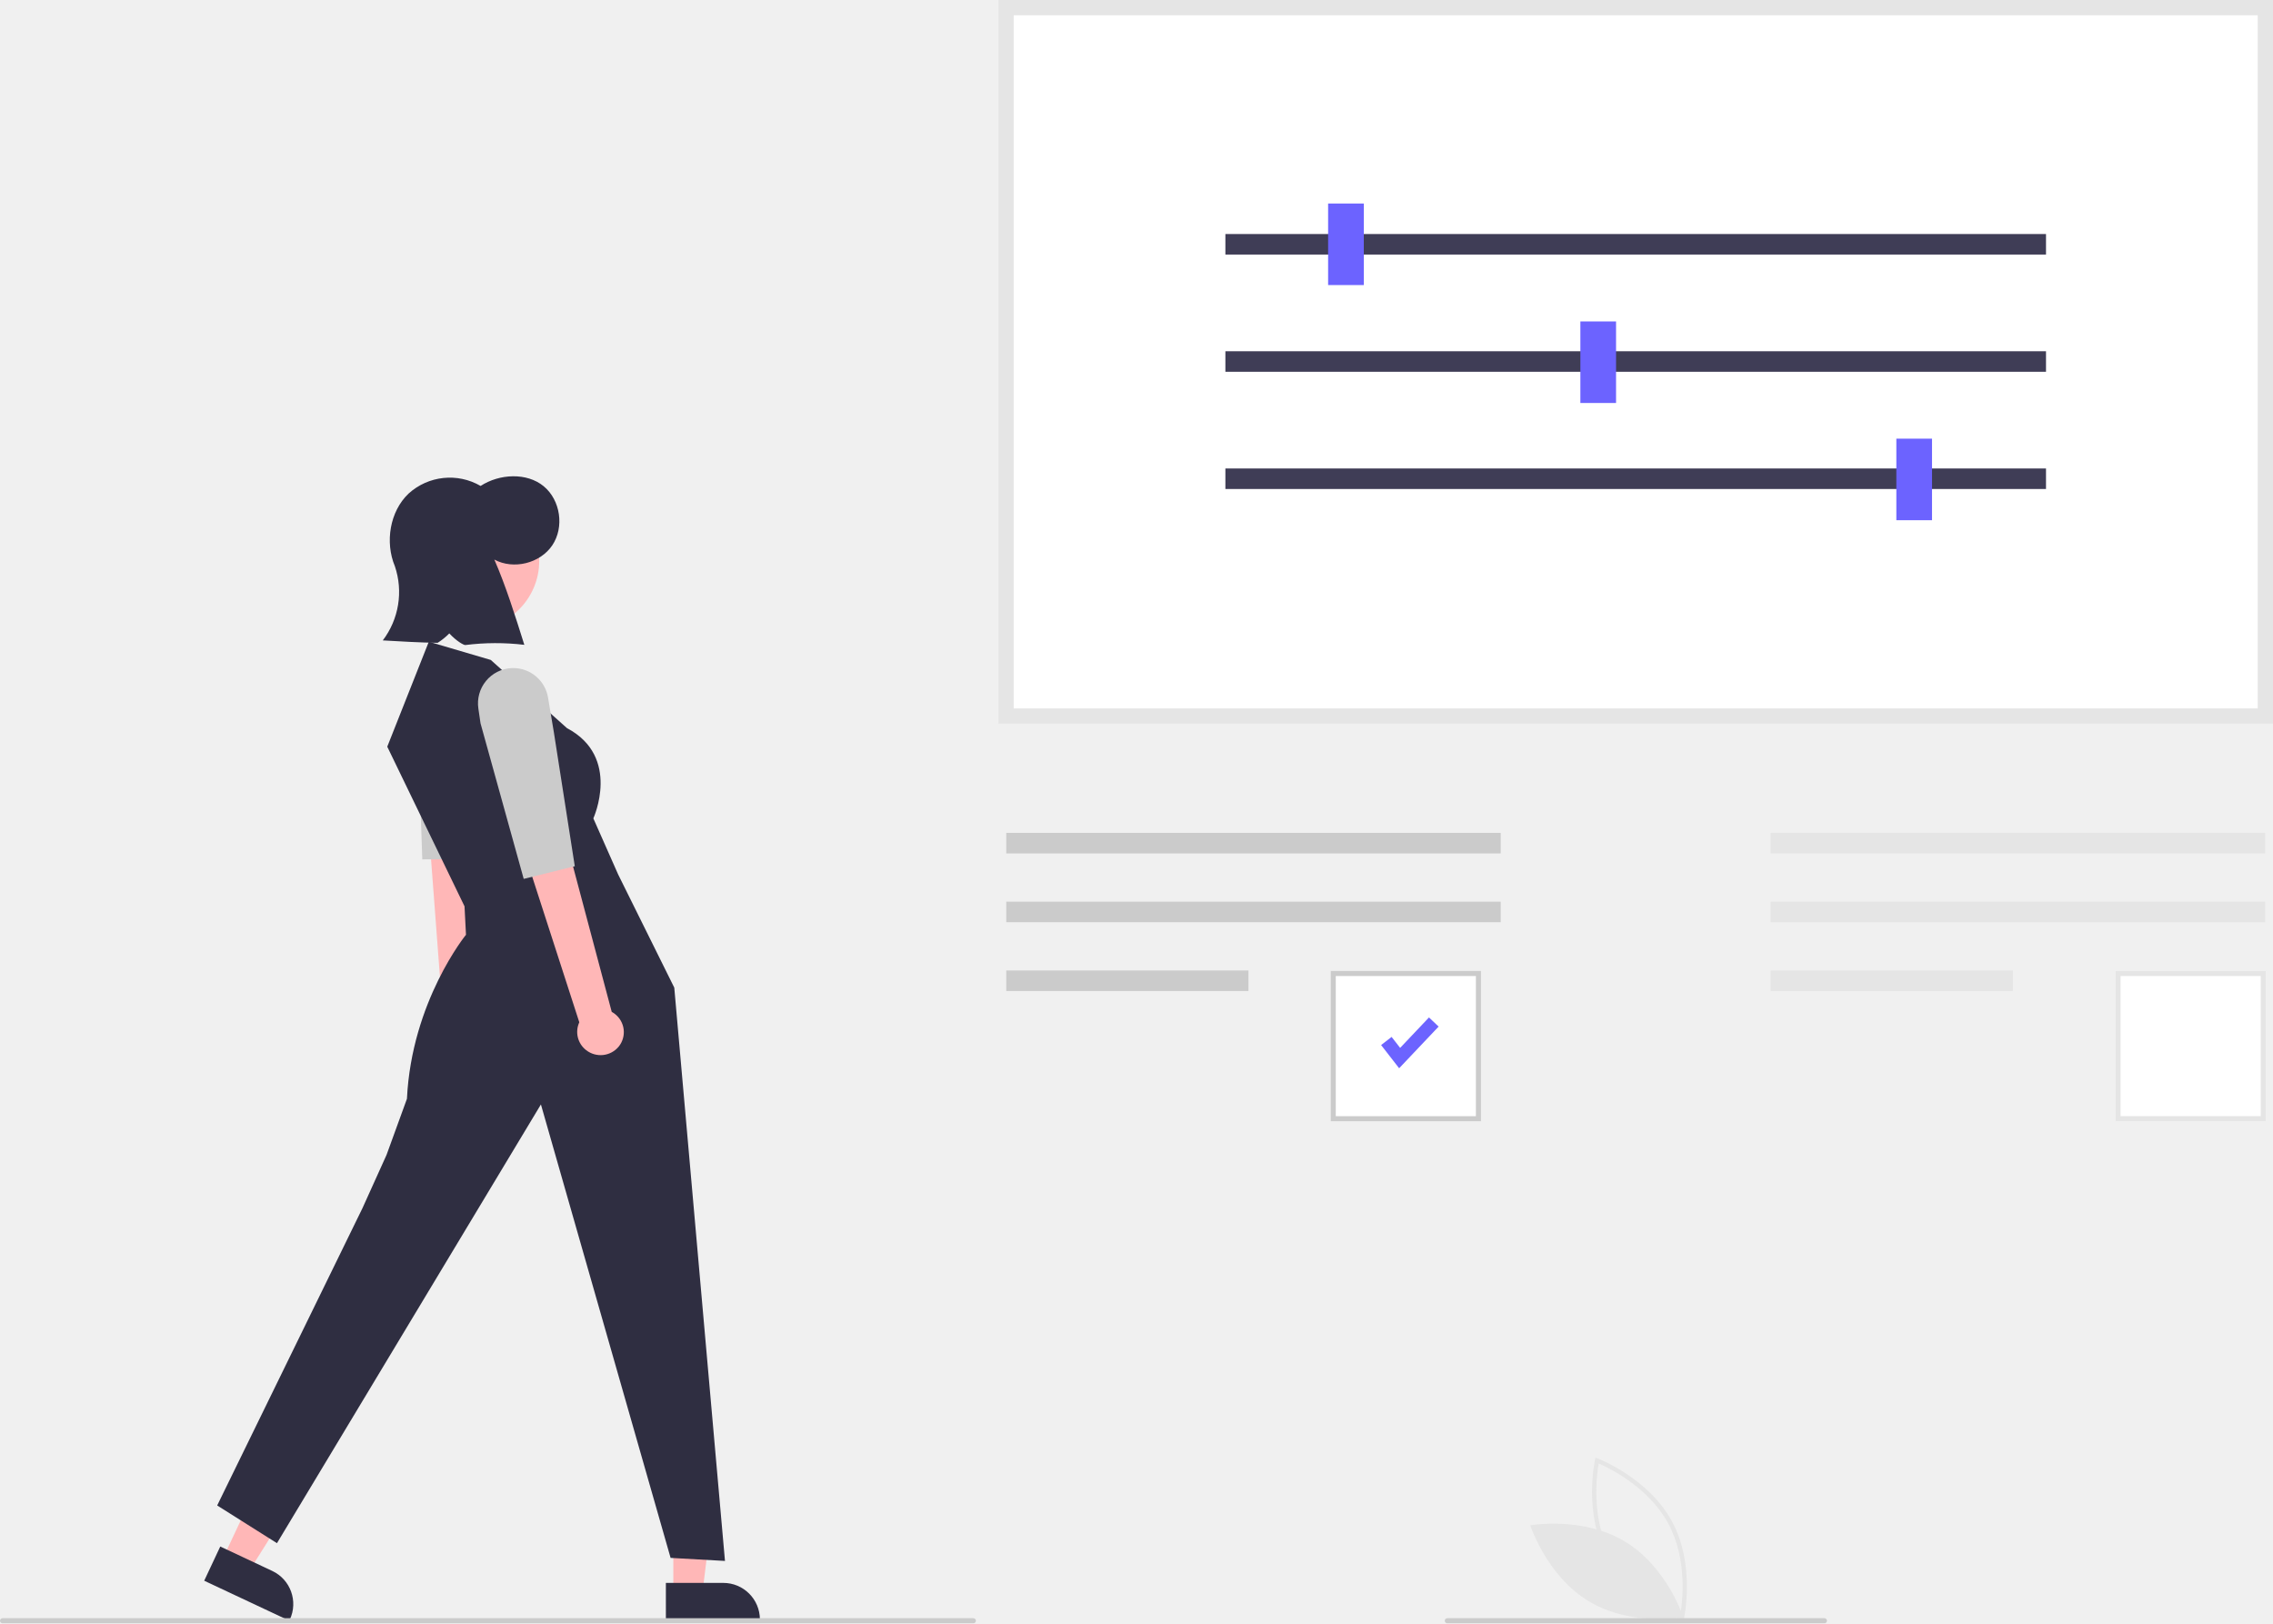
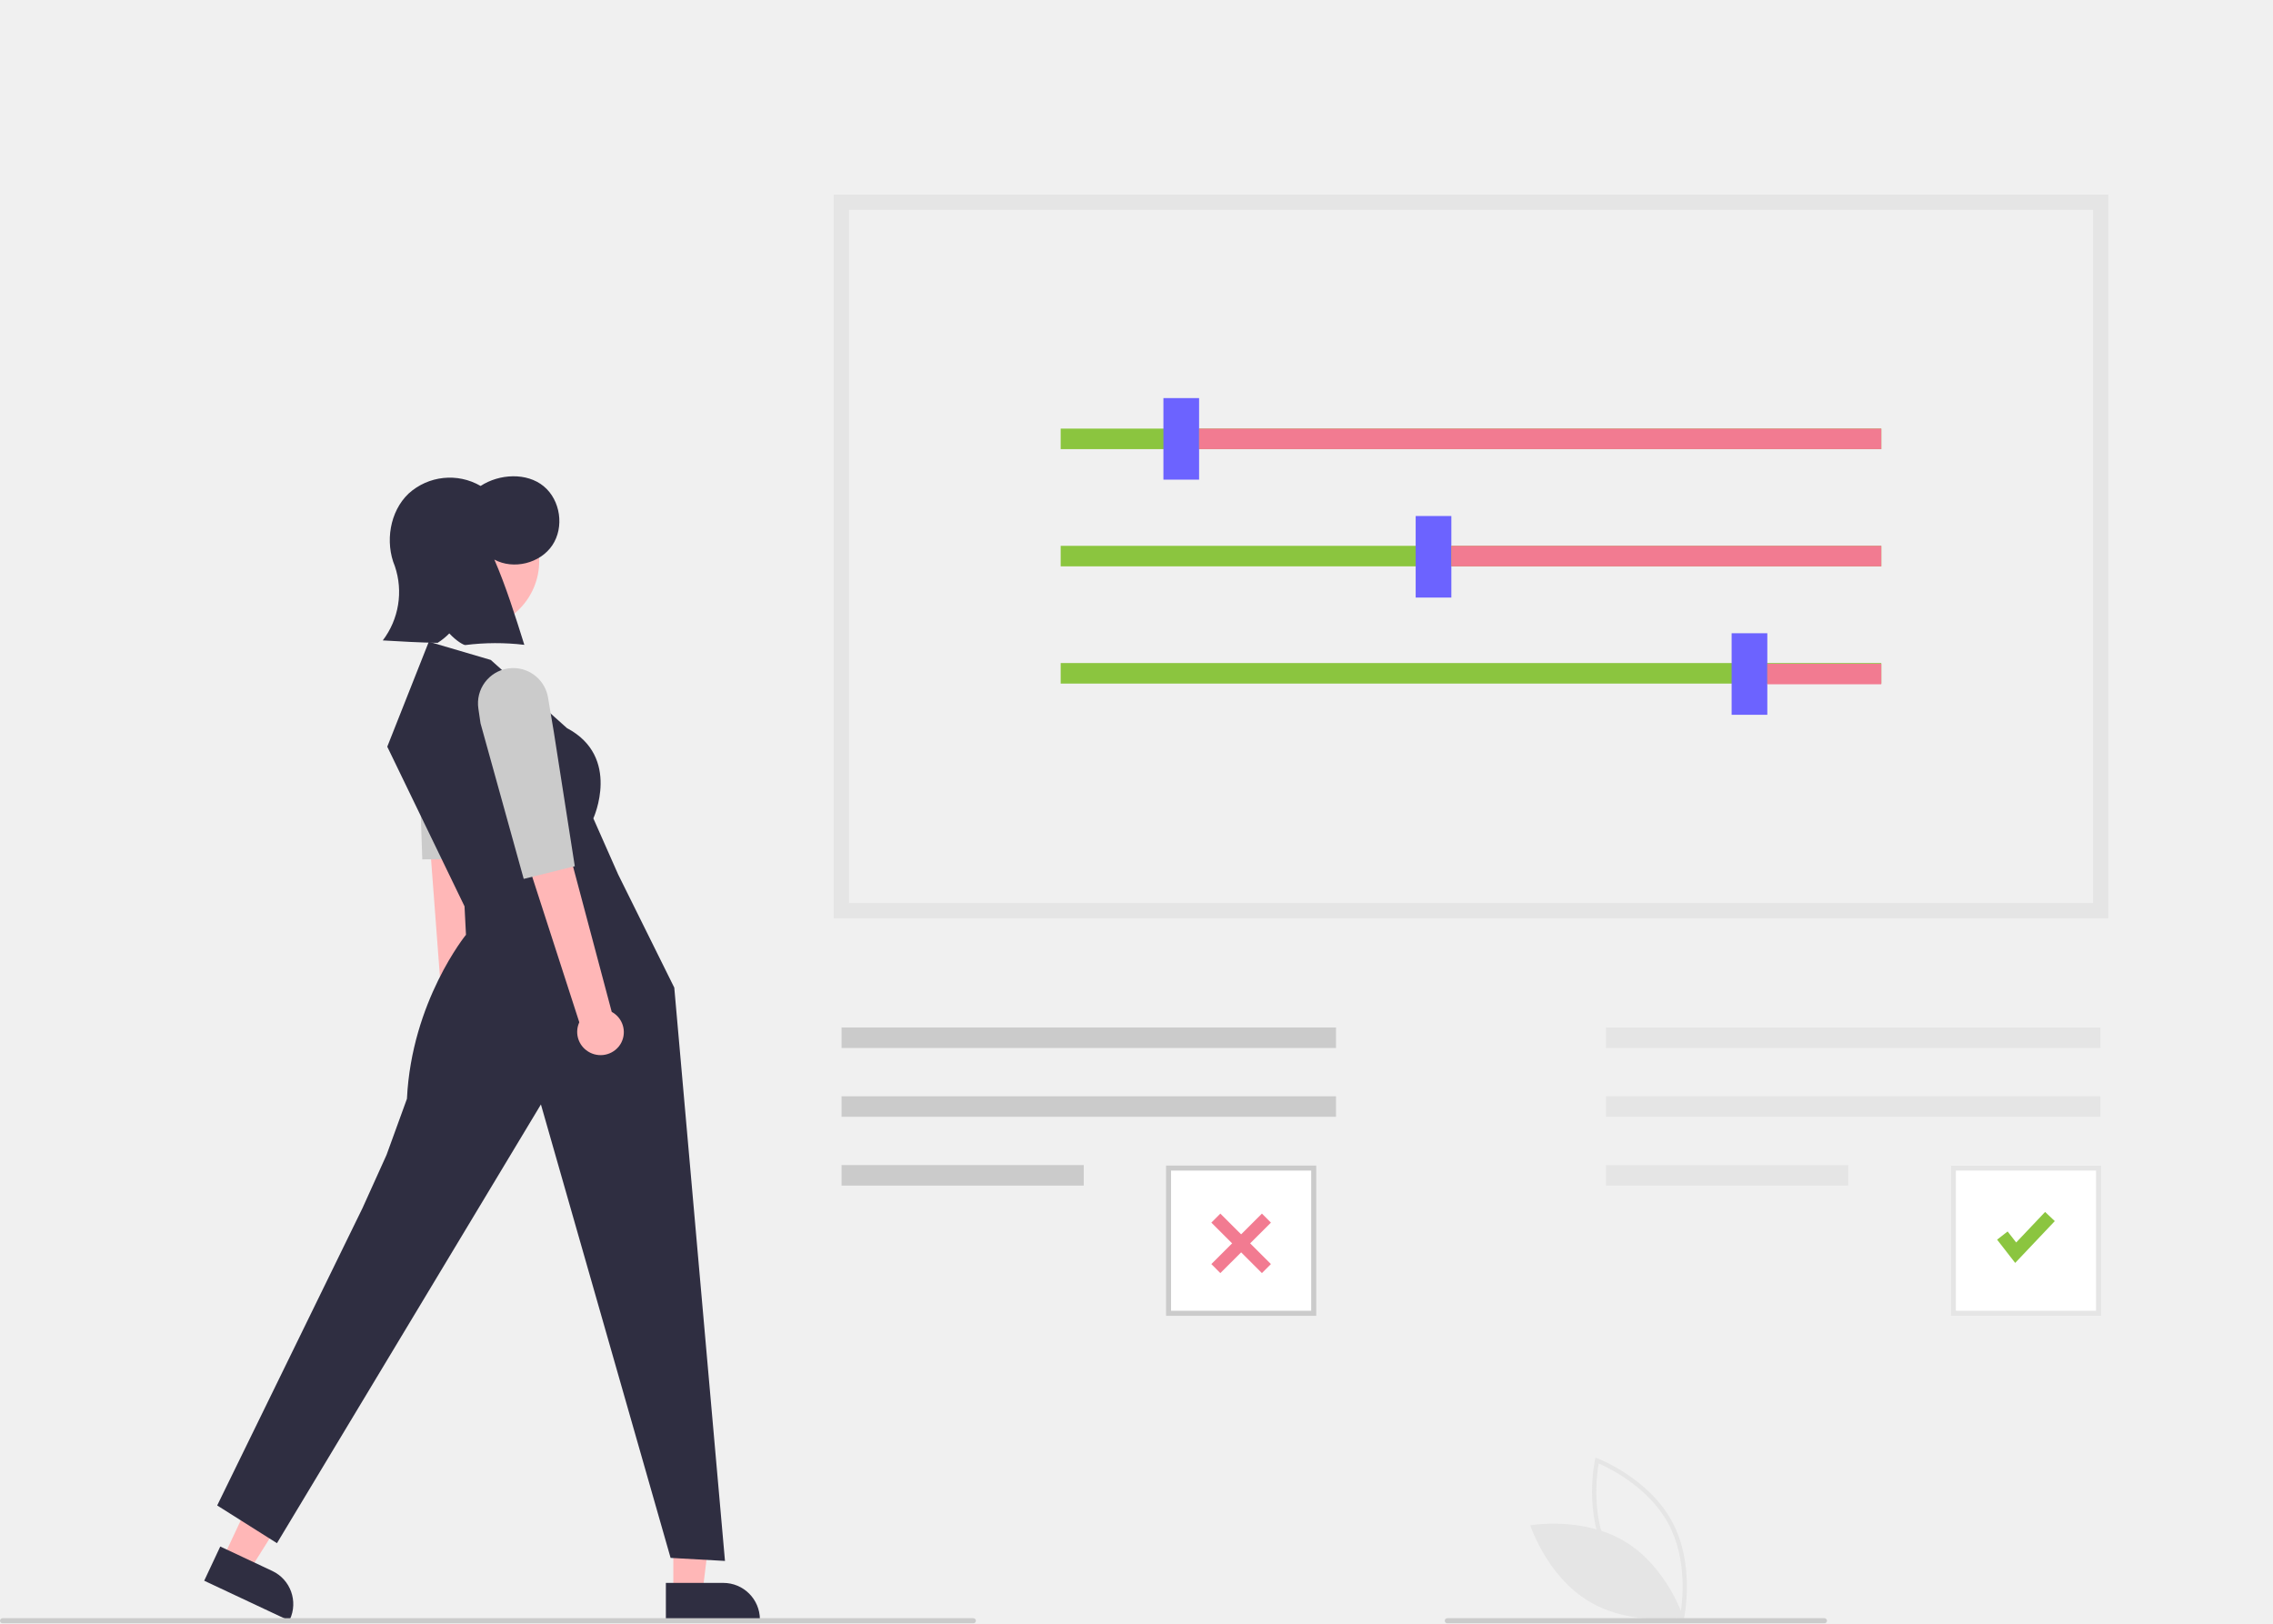
- <svg xmlns="http://www.w3.org/2000/svg" id="bfbaf7a0-974e-4549-a5a8-91cbda3f7252" data-name="Layer 1" width="892.043" height="637" viewBox="0 0 892.043 637">
-   <path d="M814.649,767.493l-.901-.338c-.198-.075-19.915-7.629-29.151-24.757-9.236-17.129-4.714-37.753-4.667-37.959l.213-.939.901.338c.198.075,19.914,7.629,29.151,24.757,9.236,17.129,4.714,37.753,4.667,37.959Zm-28.573-25.892c7.809,14.482,23.389,21.906,27.337,23.601.751-4.231,3.104-21.341-4.697-35.809-7.801-14.467-23.388-21.902-27.337-23.601C780.627,710.025,778.274,727.133,786.076,741.601Z" transform="translate(-153.9783 -131.5)" fill="#e5e5e5" />
-   <path d="M791.655,736.39c16.598,9.986,22.991,29.821,22.991,29.821s-20.519,3.644-37.117-6.342-22.991-29.821-22.991-29.821S775.057,726.404,791.655,736.39Z" transform="translate(-153.9783 -131.5)" fill="#e5e5e5" />
-   <path d="M1046.022,415.5H545.8v-284h500.222Z" transform="translate(-153.9783 -131.5)" fill="#fff" />
-   <path d="M1046.022,415.5H545.8v-284h500.222Zm-494.222-6h488.222v-272H551.8Z" transform="translate(-153.9783 -131.5)" fill="#e5e5e5" />
-   <rect x="480.906" y="91.836" width="322.053" height="8.053" fill="#3f3d56" />
-   <rect x="480.906" y="137.836" width="322.053" height="8.053" fill="#3f3d56" />
-   <rect x="480.906" y="183.836" width="322.053" height="8.053" fill="#3f3d56" />
-   <rect x="521.224" y="79.862" width="14" height="32" fill="#6c63ff" />
-   <rect x="620.224" y="126.138" width="14" height="32" fill="#6c63ff" />
-   <rect x="744.224" y="172.138" width="14" height="32" fill="#6c63ff" />
-   <rect x="394.906" y="326.836" width="194.053" height="8.053" fill="#cbcbcb" />
-   <rect x="394.906" y="353.836" width="194.053" height="8.053" fill="#cbcbcb" />
-   <rect x="394.906" y="380.836" width="95.053" height="8.053" fill="#cbcbcb" />
-   <path d="M735.203,571.5h-59v-59h59Z" transform="translate(-153.9783 -131.5)" fill="#fff" />
-   <path d="M735.203,571.5h-59v-59h59Zm-57-2h55v-55h-55Z" transform="translate(-153.9783 -131.5)" fill="#cbcbcb" />
-   <path d="M1043.203,571.5h-59v-59h59Z" transform="translate(-153.9783 -131.5)" fill="#fff" />
-   <path d="M1043.203,571.5h-59v-59h59Zm-57-2h55v-55h-55Z" transform="translate(-153.9783 -131.5)" fill="#e5e5e5" />
-   <path id="bc2b8cae-94aa-4e1c-8c4f-fe8a4409e542" data-name="Path 202" d="M703.076,550.695l-7.075-9.1,4.114-3.2,3.35,4.307,11.318-11.946,3.785,3.585Z" transform="translate(-153.9783 -131.5)" fill="#6c63ff" />
-   <rect x="694.906" y="326.836" width="194.053" height="8.053" fill="#e5e5e5" />
-   <rect x="694.906" y="353.836" width="194.053" height="8.053" fill="#e5e5e5" />
-   <rect x="694.906" y="380.836" width="95.053" height="8.053" fill="#e5e5e5" />
-   <path d="M340.528,541.419a9.024,9.024,0,0,0,1.5-12.747,9.278,9.278,0,0,0-1.026-1.09l-2.689-118.369-19.407,3.465,8.766,115.878a9.041,9.041,0,0,0,.02,11.233A9.203,9.203,0,0,0,340.528,541.419Z" transform="translate(-153.9783 -131.5)" fill="#ffb7b7" />
-   <path d="M335.17,387.367c-.235-.057-.472-.107-.712-.153A13.842,13.842,0,0,0,318.122,399.549l-.54,5.867,2.12,63.317,20.652-.114,4.37-52.938.988-13.88A13.838,13.838,0,0,0,335.17,387.367Z" transform="translate(-153.9783 -131.5)" fill="#cbcbcb" />
-   <polygon points="264.245 624.885 275.689 624.884 281.132 580.747 264.243 580.747 264.245 624.885" fill="#ffb7b7" />
-   <path d="M415.305,752.649l22.536-.001h.001a14.362,14.362,0,0,1,14.361,14.361v.467l-36.897.001Z" transform="translate(-153.9783 -131.5)" fill="#2f2e41" />
-   <polygon points="87.497 611.492 97.854 616.357 121.547 578.721 106.26 571.542 87.497 611.492" fill="#ffb7b7" />
-   <path d="M240.421,738.37l20.398,9.58.001 0a14.362,14.362,0,0,1,6.893,19.104l-.198.422L234.118,751.792Z" transform="translate(-153.9783 -131.5)" fill="#2f2e41" />
-   <circle cx="338.855" cy="351.651" r="26.735" transform="translate(-286.2158 348.8084) rotate(-61.33683)" fill="#ffb8b8" />
-   <path d="M346.581,390.468l-24.314-7.151-16.305,41.191,30.321,62.645.572,11.156s-21.331,26.136-23.17,64.361L305.676,584.697l-9.44,20.882-57.023,116.682,23.461,14.798L366.262,564.893l50.892,177.941,21.343,1.195-19.9-224.974-22.017-44.395-9.745-22.017s11.053-24.116-10.345-35.416Z" transform="translate(-153.9783 -131.5)" fill="#2f2e41" />
-   <path d="M367.343,322.299c-6.61-5.442-17.34-4.924-24.751-.111a24.071,24.071,0,0,0-28.263,2.995c-7.388,7.007-9.321,19.103-5.38,28.519a31.43,31.43,0,0,1-4.744,29.099c7.166.418,14.332.836,21.515.957a25.675,25.675,0,0,0,4.587-3.7c2.857,3.076,5.734,4.656,6.308,4.561a94.976,94.976,0,0,1,23.137-.079c-3.646-11.595-7.293-23.19-11.767-33.455,7.534,4.069,17.964,1.497,22.742-5.608C375.506,338.371,373.954,327.741,367.343,322.299Z" transform="translate(-153.9783 -131.5)" fill="#2f2e41" />
-   <path d="M396.846,542.133a9.024,9.024,0,0,0-1.539-12.742,9.281,9.281,0,0,0-1.254-.819l-30.448-114.418L345.557,422.086l35.768,110.568a9.041,9.041,0,0,0,2.661,10.913A9.203,9.203,0,0,0,396.846,542.133Z" transform="translate(-153.9783 -131.5)" fill="#ffb7b7" />
-   <path d="M355.413,393.66c-.242,0-.484.006-.728.019A13.842,13.842,0,0,0,341.708,409.51l.854,5.83,16.949,61.043,20.046-4.967-8.2-52.481-2.303-13.723A13.838,13.838,0,0,0,355.413,393.66Z" transform="translate(-153.9783 -131.5)" fill="#cbcbcb" />
-   <path d="M535.978,768.5h-381a1,1,0,0,1,0-2h381a1,1,0,1,1,0,2Z" transform="translate(-153.9783 -131.5)" fill="#cbcbcb" />
-   <path d="M869.978,768.5h-148a1,1,0,0,1,0-2h148a1,1,0,1,1,0,2Z" transform="translate(-153.9783 -131.5)" fill="#cbcbcb" />
+ <svg xmlns="http://www.w3.org/2000/svg" version="1.1" id="bfbaf7a0-974e-4549-a5a8-91cbda3f7252" x="0px" y="0px" width="892.043px" height="637px" viewBox="0 0 892.043 637" enable-background="new 0 0 892.043 637" xml:space="preserve">
+   <path fill="#E5E5E5" d="M660.67,635.994l-0.901-0.339c-0.198-0.074-19.915-7.628-29.15-24.757  c-9.237-17.129-4.714-37.753-4.667-37.959l0.213-0.939l0.9,0.339c0.198,0.074,19.914,7.628,29.15,24.757  c9.237,17.129,4.714,37.753,4.667,37.959L660.67,635.994z M632.097,610.101c7.809,14.482,23.39,21.905,27.337,23.601  c0.751-4.231,3.104-21.341-4.697-35.81c-7.801-14.466-23.388-21.901-27.337-23.601C626.649,578.525,624.295,595.634,632.097,610.101  z" />
+   <path fill="#E5E5E5" d="M637.676,604.89c16.599,9.985,22.991,29.821,22.991,29.821s-20.519,3.644-37.117-6.342  c-16.598-9.986-22.99-29.821-22.99-29.821S621.078,594.904,637.676,604.89z" />
+   <path fill="none" d="M827.405,360.353H327.183v-284h500.222V360.353z" />
+   <path fill="#E5E5E5" d="M827.405,360.353H327.183v-284h500.222V360.353z M333.182,354.353h488.223v-272H333.182V354.353z" />
+   <rect x="416.267" y="168.189" fill="#8BC53F" width="322.053" height="8.053" />
+   <rect x="416.267" y="214.189" fill="#8BC53F" width="322.053" height="8.053" />
+   <rect x="416.267" y="260.189" fill="#8BC53F" width="322.053" height="8.053" />
+   <rect x="456.585" y="156.216" fill="#6C63FF" width="14" height="32" />
+   <rect x="555.585" y="202.491" fill="#6C63FF" width="14" height="32" />
+   <rect x="679.585" y="248.491" fill="#6C63FF" width="14" height="32" />
+   <rect x="330.268" y="403.189" fill="#CBCBCB" width="194.052" height="8.053" />
+   <rect x="330.268" y="430.189" fill="#CBCBCB" width="194.052" height="8.053" />
+   <rect x="330.268" y="457.189" fill="#CBCBCB" width="95.052" height="8.053" />
+   <path fill="#FFFFFF" d="M516.585,516.353h-59v-59h59V516.353z" />
+   <path fill="#CBCBCB" d="M516.585,516.353h-59v-59h59V516.353z M459.585,514.353h55v-55h-55V514.353z" />
+   <path fill="#FFFFFF" d="M824.585,516.353h-59v-59h59V516.353z" />
+   <path fill="#E5E5E5" d="M824.585,516.353h-59v-59h59V516.353z M767.585,514.353h55v-55h-55V514.353z" />
+   <rect x="630.267" y="403.189" fill="#E5E5E5" width="194.053" height="8.053" />
+   <rect x="630.267" y="430.189" fill="#E5E5E5" width="194.053" height="8.053" />
+   <rect x="630.267" y="457.189" fill="#E5E5E5" width="95.053" height="8.053" />
+   <path fill="#FFB7B7" d="M186.55,409.919c3.93-3.065,4.63-8.736,1.564-12.665c-0.021-0.027-0.043-0.055-0.064-0.081  c-0.312-0.391-0.655-0.756-1.026-1.091l-2.688-118.369l-19.407,3.465l8.766,115.879c-2.603,3.295-2.594,7.947,0.021,11.232  C176.823,412.257,182.547,412.983,186.55,409.919z" />
+   <path fill="#CBCBCB" d="M181.192,255.867c-0.235-0.057-0.472-0.107-0.712-0.153c-7.514-1.409-14.747,3.539-16.157,11.053  c-0.079,0.425-0.14,0.853-0.179,1.282l-0.54,5.868l2.12,63.316l20.652-0.114l4.37-52.938l0.988-13.88  C192.216,263.561,187.759,257.459,181.192,255.867z" />
+   <polygon fill="#FFB7B7" points="264.245,624.885 275.689,624.885 281.132,580.747 264.243,580.747 " />
+   <path fill="#2F2E41" d="M261.326,621.149l22.535-0.001h0.001c7.932,0,14.361,6.43,14.362,14.361v0.467l-36.897,0.001  L261.326,621.149z" />
+   <polygon fill="#FFB7B7" points="87.497,611.492 97.854,616.357 121.547,578.721 106.26,571.543 " />
+   <path fill="#2F2E41" d="M86.443,606.87l20.398,9.58l0.001,0.001c7.179,3.372,10.265,11.925,6.893,19.104l-0.198,0.423L80.14,620.292  L86.443,606.87z" />
+   <circle fill="#FFB8B8" cx="184.877" cy="220.151" r="26.735" />
+   <path fill="#2F2E41" d="M192.603,258.969l-24.313-7.151l-16.306,41.191l30.321,62.646l0.572,11.156c0,0-21.331,26.136-23.17,64.361  l-8.01,22.025l-9.439,20.882L85.236,590.76l23.46,14.799l103.589-172.166l50.892,177.94l21.343,1.195l-19.899-224.975  l-22.017-44.395l-9.745-22.018c0,0,11.053-24.115-10.346-35.415L192.603,258.969z" />
+   <path fill="#2F2E41" d="M213.365,190.799c-6.61-5.442-17.341-4.924-24.751-0.11c-9.068-5.264-20.5-4.052-28.263,2.995  c-7.389,7.007-9.321,19.104-5.381,28.52c3.349,9.886,1.571,20.789-4.743,29.1c7.165,0.418,14.331,0.836,21.515,0.957  c1.666-1.054,3.205-2.295,4.587-3.701c2.857,3.076,5.734,4.656,6.308,4.561c7.681-0.969,15.45-0.995,23.138-0.079  c-3.646-11.595-7.294-23.189-11.767-33.455c7.533,4.069,17.964,1.497,22.742-5.608C221.528,206.871,219.976,196.241,213.365,190.799  z" />
+   <path fill="#FFB7B7" d="M242.867,410.633c3.099-3.903,2.446-9.579-1.458-12.678c-0.026-0.021-0.054-0.043-0.081-0.063  c-0.396-0.307-0.814-0.58-1.254-0.819l-30.447-114.418l-18.049,7.932l35.769,110.568c-1.755,3.814-0.652,8.335,2.661,10.913  C233.964,415.192,239.698,414.552,242.867,410.633z" />
+   <path fill="#CBCBCB" d="M201.435,262.16c-0.241,0-0.483,0.007-0.728,0.02c-7.635,0.396-13.502,6.907-13.105,14.541  c0.022,0.432,0.065,0.862,0.128,1.289l0.854,5.83l16.949,61.043l20.047-4.967l-8.2-52.481l-2.304-13.723  C213.959,267.047,208.193,262.164,201.435,262.16z" />
+   <path fill="#CBCBCB" d="M382,637H1c-0.553,0-1-0.447-1-1c0-0.552,0.447-1,1-1h381c0.552,0,1,0.448,1,1  C383,636.552,382.552,637,382,637z" />
+   <path fill="#CBCBCB" d="M716,637H568c-0.553,0-1-0.447-1-1c0-0.552,0.447-1,1-1h148c0.552,0,1,0.448,1,1  C717,636.552,716.552,637,716,637z" />
+   <rect x="470.585" y="168.189" fill="#F27B91" width="267.734" height="8.053" />
+   <rect x="569.585" y="214.189" fill="#F27B91" width="168.734" height="8.053" />
+   <rect x="693.585" y="260.465" fill="#F27B91" width="44.734" height="8.053" />
+   <path id="bc2b8cae-94aa-4e1c-8c4f-fe8a4409e542_1_" fill="#8BC53F" d="M790.864,495.58l-7.097-9.128l4.126-3.211l3.362,4.321  l11.353-11.984l3.797,3.597L790.864,495.58z" />
+   <g>
+     <line fill="none" stroke="#F27B91" stroke-width="5" stroke-miterlimit="10" x1="497.01" y1="478" x2="477.16" y2="497.807" />
+     <line fill="none" stroke="#F27B91" stroke-width="5" stroke-miterlimit="10" x1="477.16" y1="478" x2="497.01" y2="497.807" />
+   </g>
</svg>
